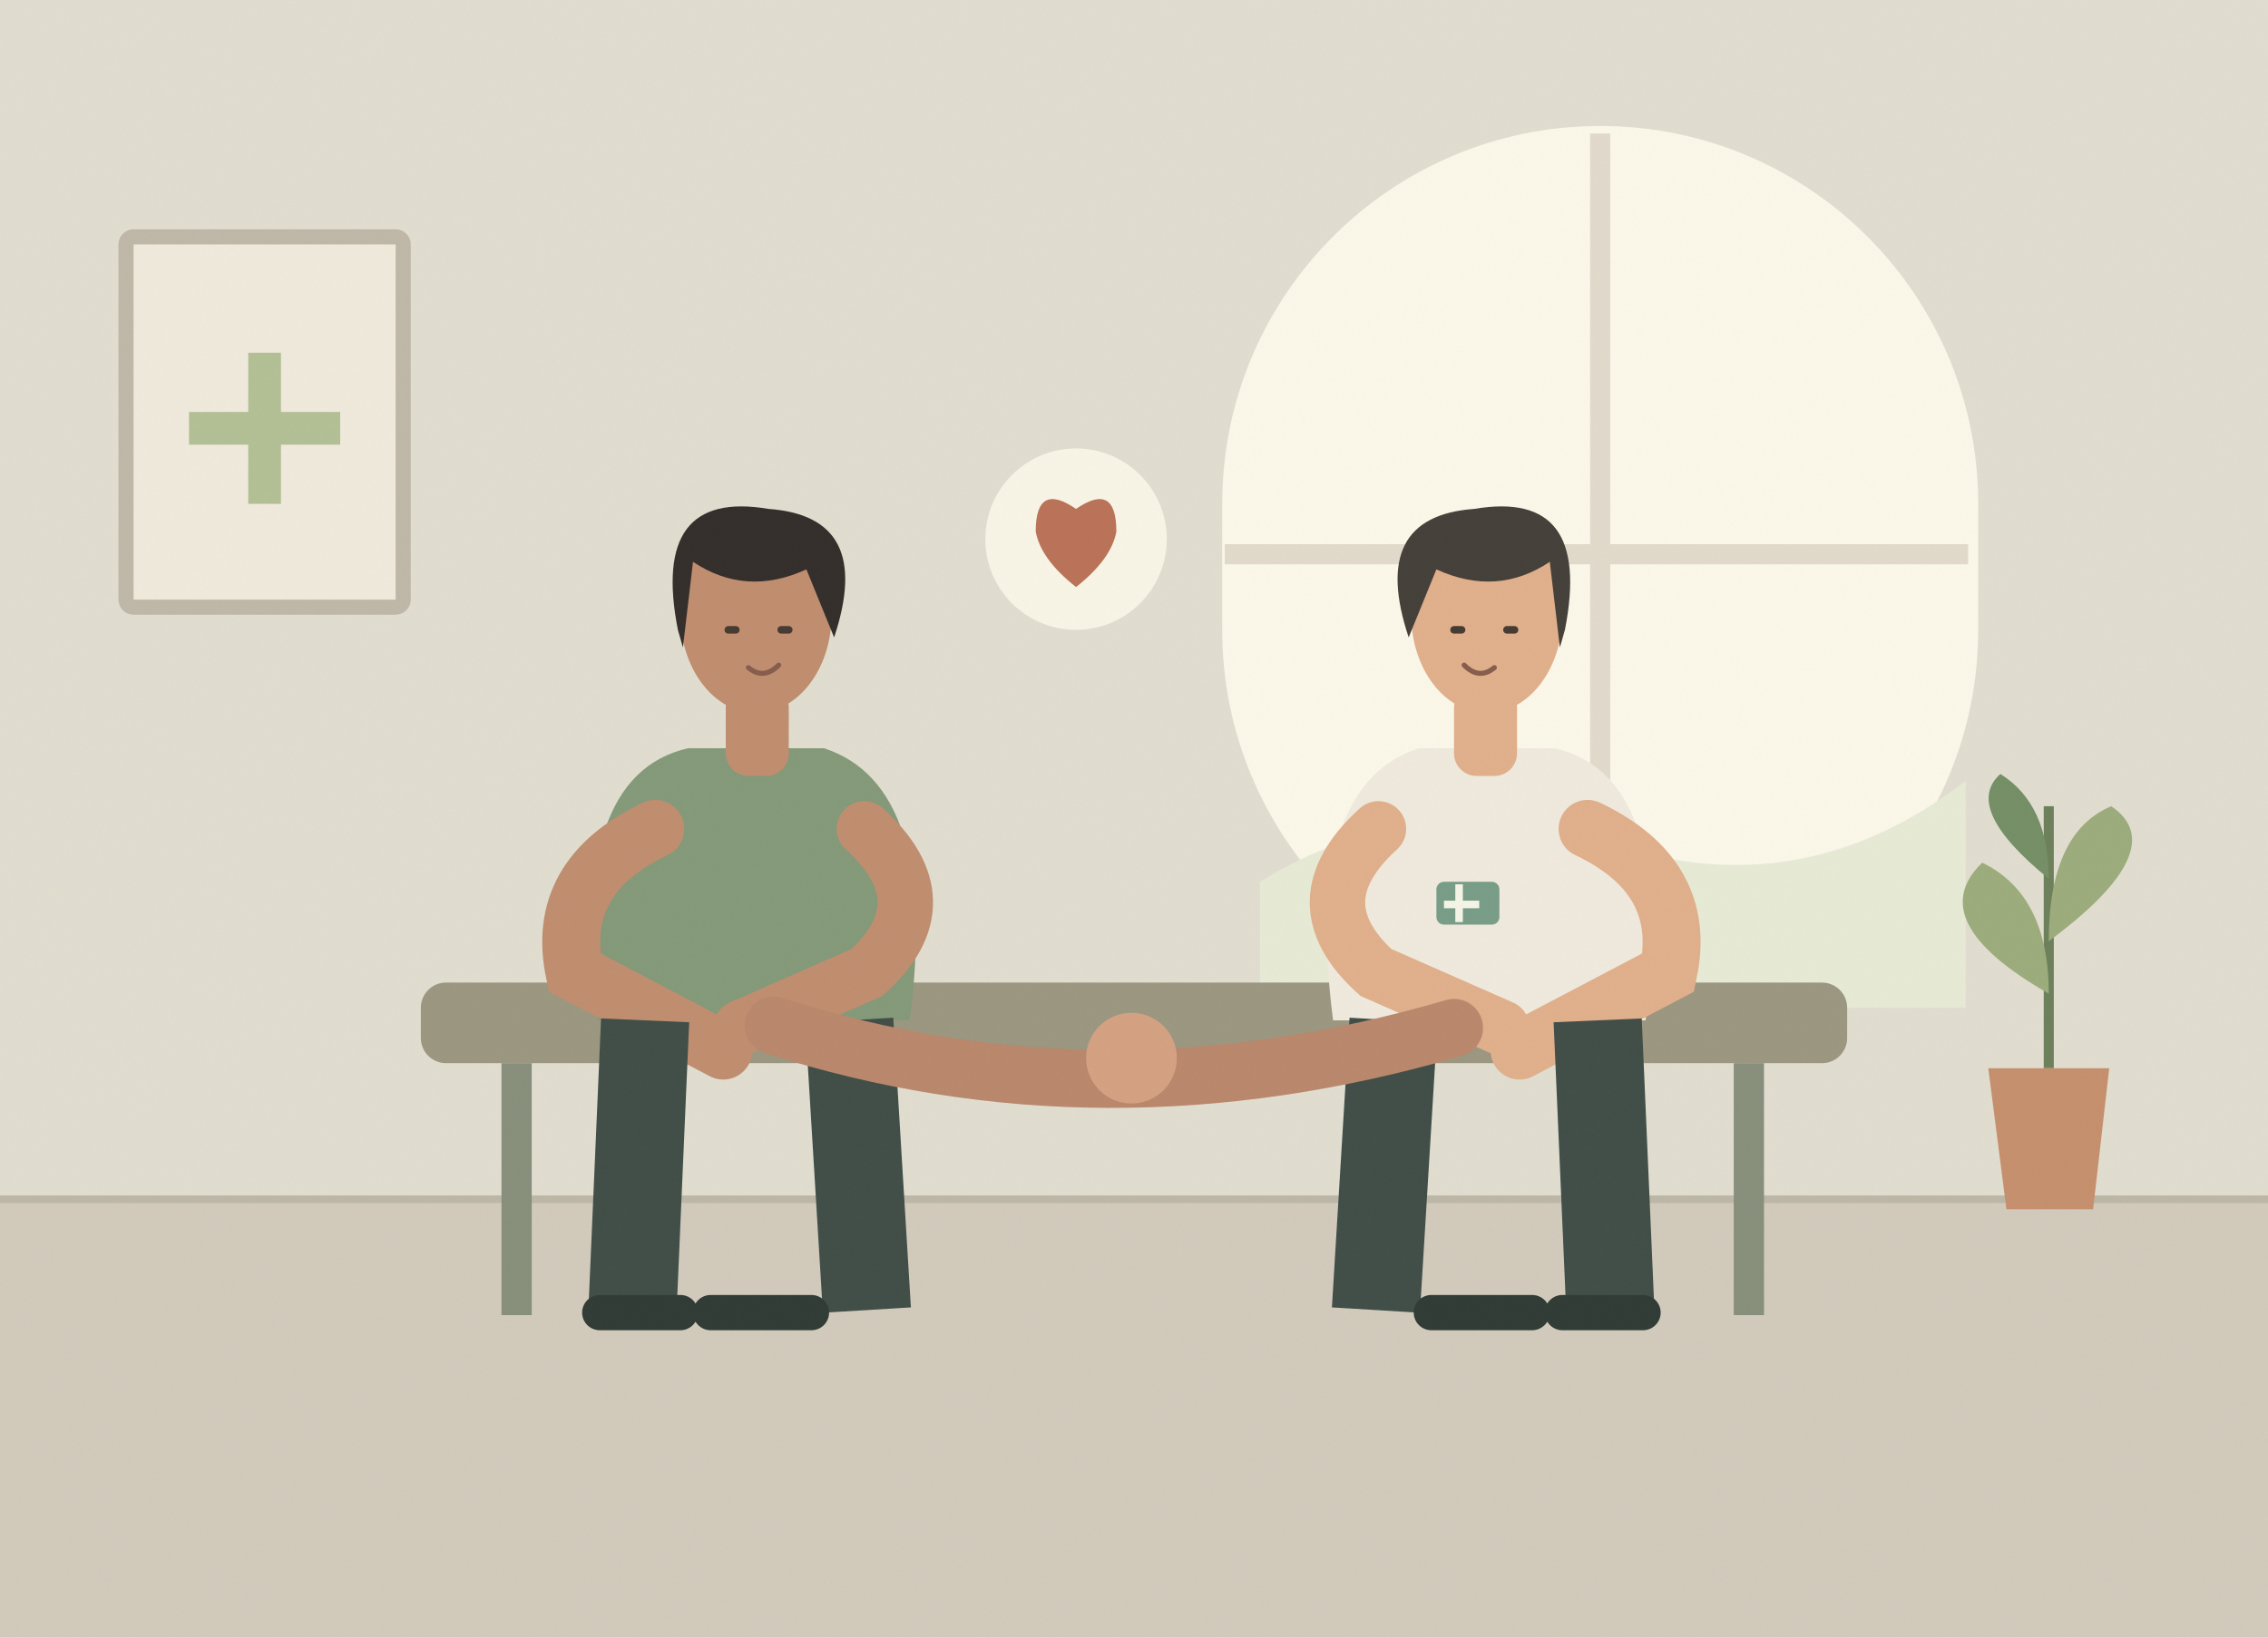
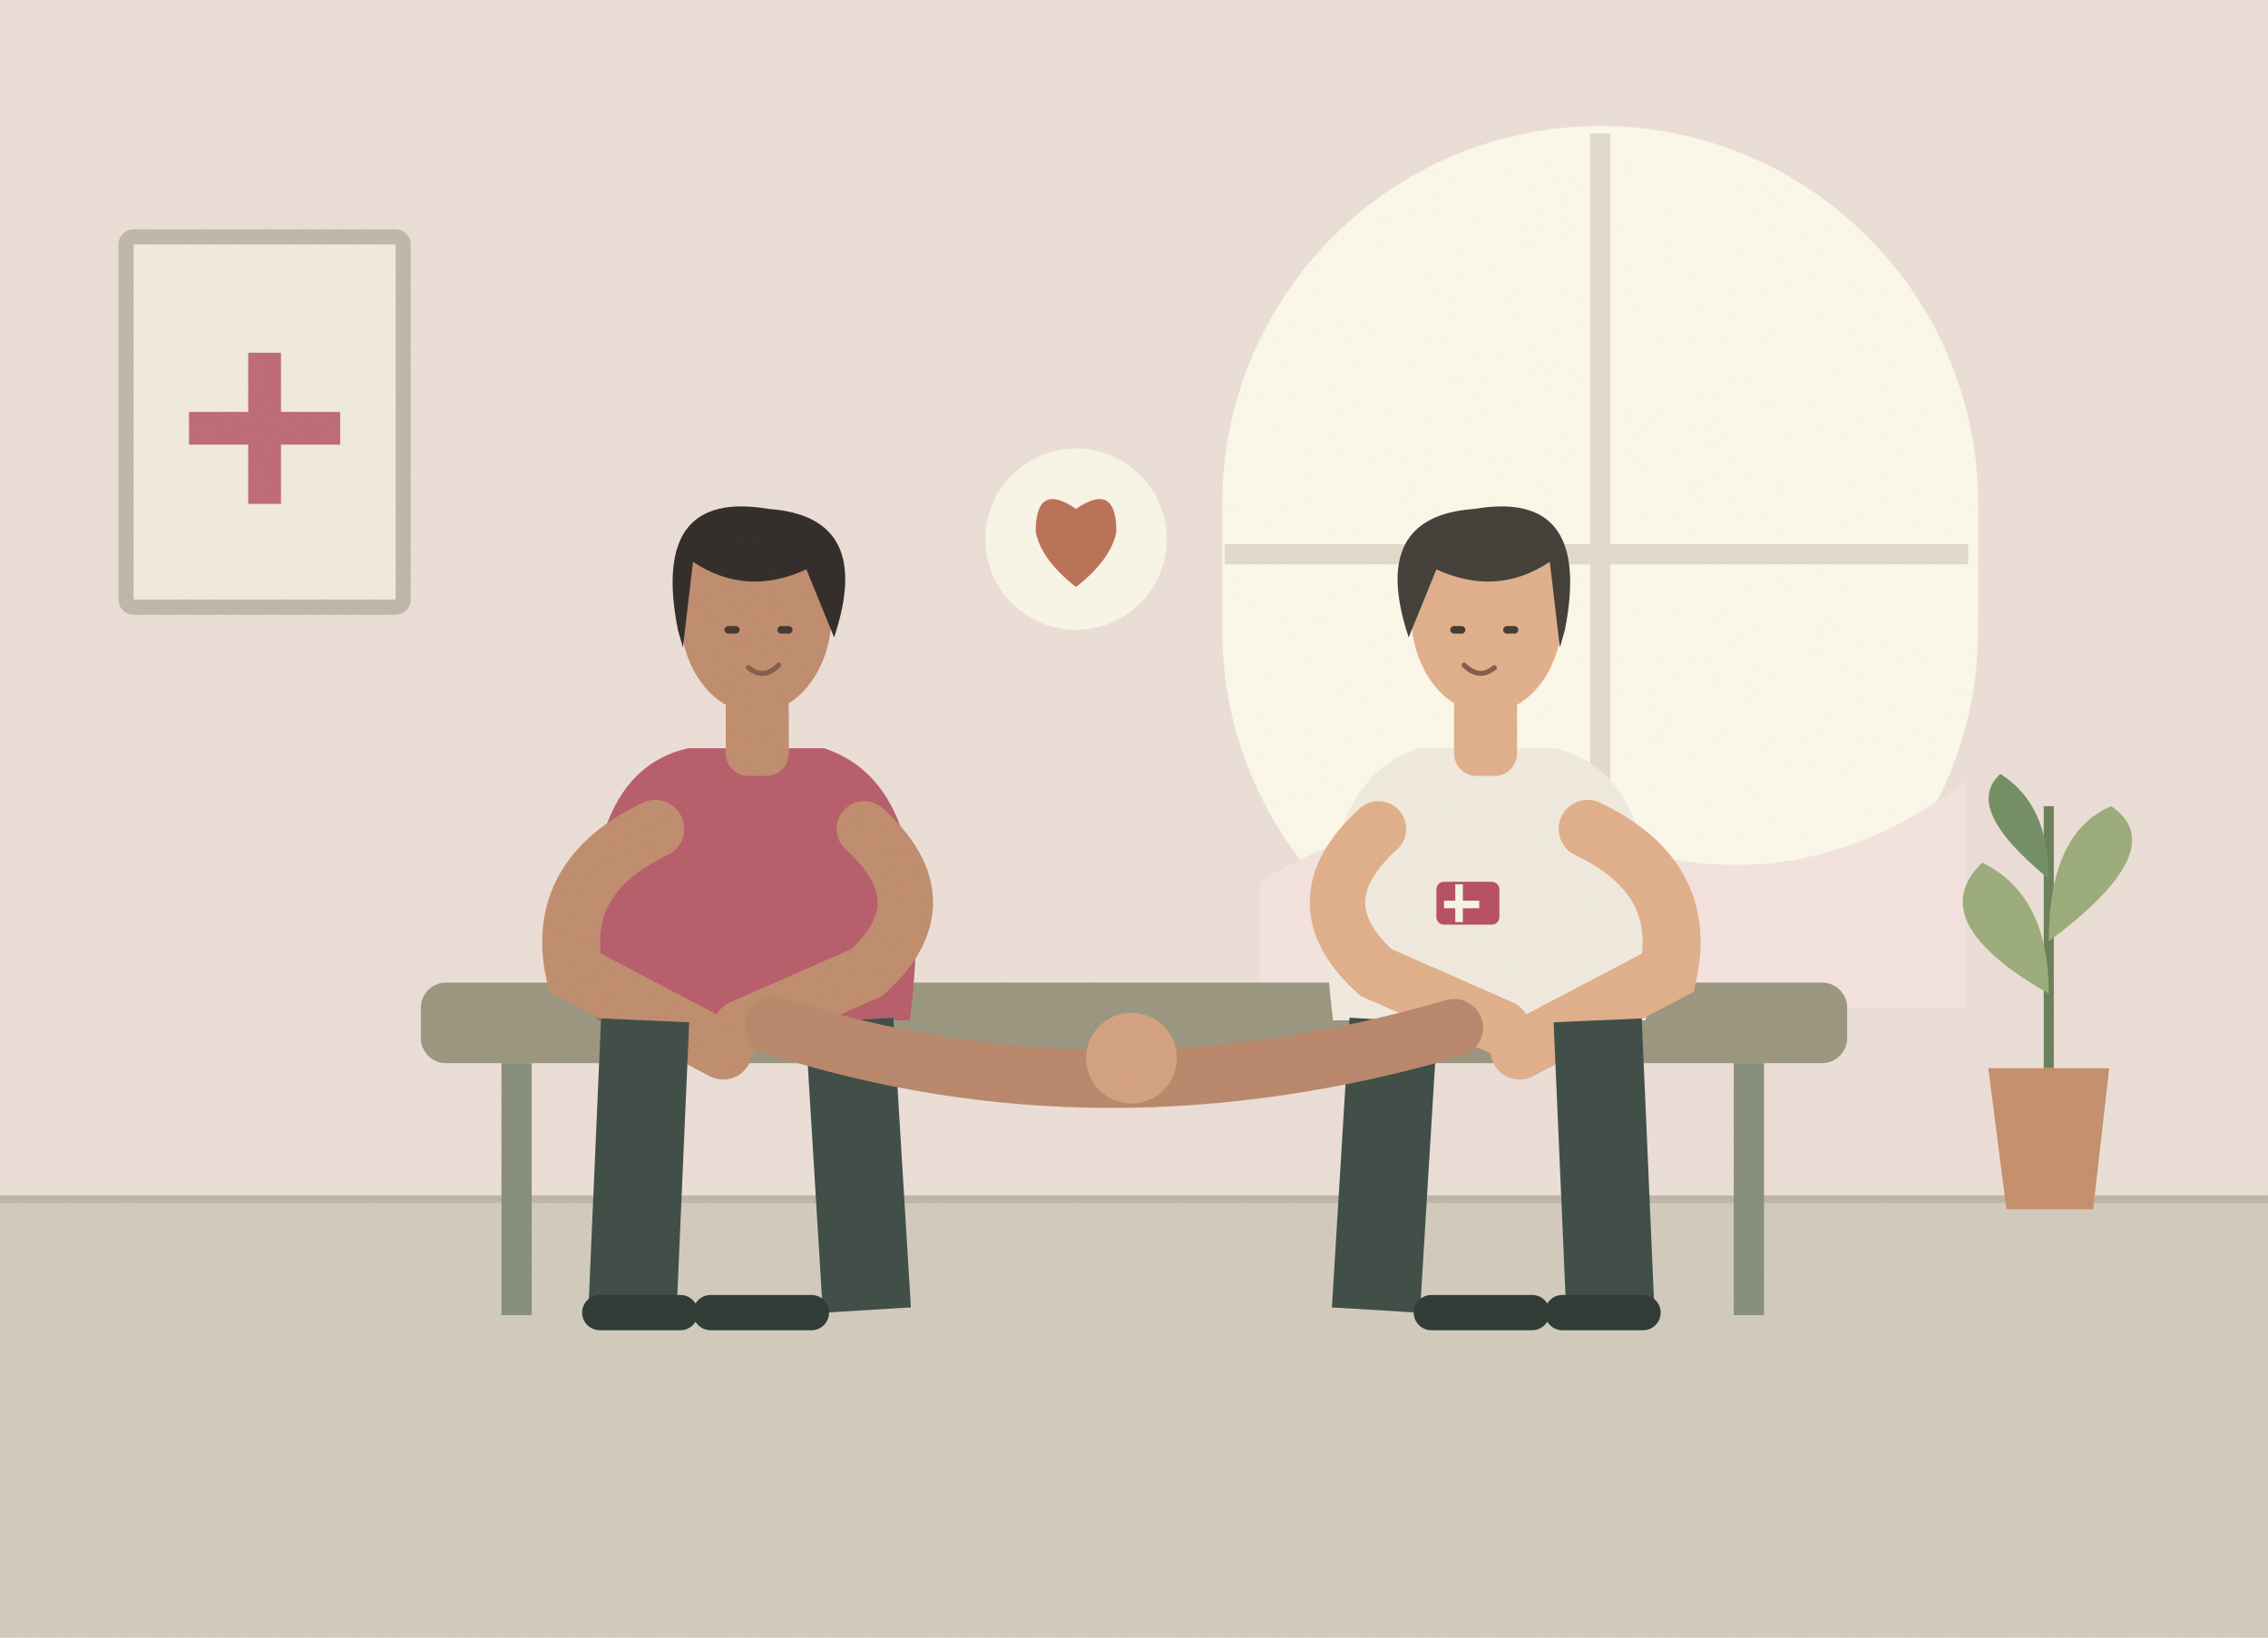
<svg xmlns="http://www.w3.org/2000/svg" width="900" height="650" viewBox="0 0 900 650">
-   <rect width="900" height="650" fill="#e0ddcf" />
+   <rect width="900" height="650" fill="#eaddd5" />
  <rect y="475" width="900" height="175" fill="#d1cabb" />
  <path d="M0 476h900" stroke="#bcb6a6" stroke-width="3" />
  <rect x="485" y="50" width="300" height="350" rx="150" fill="#faf6e8" />
  <path d="M635 53v347M486 220h295" stroke="#e1dacb" stroke-width="8" />
-   <path d="M500 350q65-40 140-15t140-25v90H500Z" fill="#e6ead5" />
+   <path d="M500 350q65-40 140-15t140-25v90H500Z" fill="#f2e1dc" />
  <rect x="50" y="94" width="110" height="147" rx="3" fill="#efe9db" stroke="#beb7a7" stroke-width="6" />
-   <path d="M75 170h60M105 140v60" stroke="#b2bf94" stroke-width="13" />
+   <path d="M75 170h60M105 140v60" stroke="#be6b79" stroke-width="13" />
  <rect x="167" y="390" width="566" height="32" rx="10" fill="#9a967f" />
  <path d="M205 422v100m489-100v100" stroke="#878e7a" stroke-width="12" />
  <g transform="translate(813 320) scale(0.8)">
    <path d="M0 130V0" stroke="#6c805a" stroke-width="5" />
    <path d="M0 93Q-63 57-33 28Q0 44 0 93M0 67Q62 21 31 0Q0 13 0 67" fill="#9cab7b" />
    <path d="M0 36Q-43 1-24-16Q0-1 0 36" fill="#748e65" />
    <path d="M-30 130h60l-8 70h-43Z" fill="#c58f6c" />
  </g>
  <g transform="translate(300 280) ">
-     <path d="M-63 125Q-75 28-27 17L27 17Q73 32 61 125Z" fill="#839978" />
+     <path d="M-63 125Q-75 28-27 17L27 17Q73 32 61 125Z" fill="#b75e6b" />
    <path d="M-40 49Q-80 68-72 106L-13 137" fill="none" stroke="#bf8d6e" stroke-width="23" stroke-linecap="round" />
    <path d="M43 49Q75 78 44 106L-6 128" fill="none" stroke="#bf8d6e" stroke-width="22" stroke-linecap="round" />
    <rect x="-12" y="-8" width="25" height="36" rx="9" fill="#bf8d6e" />
    <ellipse cy="-36" rx="30" ry="39" fill="#bf8d6e" />
    <path d="M-31-30Q-42-86 5-78Q47-75 31-27L20-54Q-4-43-25-57L-29-23Z" fill="#332e2a" />
    <path d="M-11-30h3m18 0h3" stroke="#463a31" stroke-width="3" stroke-linecap="round" />
    <path d="M-3-15q6 5 12-1" fill="none" stroke="#865d4c" stroke-width="2" stroke-linecap="round" />
    <path d="M-44 125L-49 240M37 125L44 240" stroke="#414e48" stroke-width="35" />
    <path d="M-62 241h32m12 0h40" stroke="#303b36" stroke-width="14" stroke-linecap="round" />
  </g>
  <g transform="translate(590 280) scale(-1 1)">
    <path d="M-63 125Q-75 28-27 17L27 17Q73 32 61 125Z" fill="#eee9dc" />
    <path d="M-40 49Q-80 68-72 106L-13 137" fill="none" stroke="#e0ae8a" stroke-width="23" stroke-linecap="round" />
    <path d="M43 49Q75 78 44 106L-6 128" fill="none" stroke="#e0ae8a" stroke-width="22" stroke-linecap="round" />
    <rect x="-12" y="-8" width="25" height="36" rx="9" fill="#e0ae8a" />
    <ellipse cy="-36" rx="30" ry="39" fill="#e0ae8a" />
    <path d="M-31-30Q-42-86 5-78Q47-75 31-27L20-54Q-4-43-25-57L-29-23Z" fill="#444039" />
    <path d="M-11-30h3m18 0h3" stroke="#463a31" stroke-width="3" stroke-linecap="round" />
    <path d="M-3-15q6 5 12-1" fill="none" stroke="#865d4c" stroke-width="2" stroke-linecap="round" />
    <path d="M-44 125L-49 240M37 125L44 240" stroke="#414e48" stroke-width="35" />
    <path d="M-62 241h32m12 0h40" stroke="#303b36" stroke-width="14" stroke-linecap="round" />
  </g>
  <path d="M307 407q130 42 270 1" fill="none" stroke="#b9876b" stroke-width="23" stroke-linecap="round" />
  <circle cx="449" cy="420" r="18" fill="#d3a182" />
-   <rect x="570" y="350" width="25" height="17" rx="3" fill="#789c87" />
+   <rect x="570" y="350" width="25" height="17" rx="3" fill="#b65065" />
  <path d="M579 351v15m-6-7h14" stroke="#f4f4e6" stroke-width="3" />
  <g transform="translate(427 214)">
    <circle r="36" fill="#f7f3e5" />
    <path d="M-16-3q0-20 16-9q16-11 16 9q-2 11-16 22q-14-11-16-22" fill="#b97258" />
  </g>
  <filter id="grain">
    <feTurbulence type="fractalNoise" baseFrequency=".8" numOctaves="3" stitchTiles="stitch" />
    <feColorMatrix type="saturate" values="0" />
    <feComponentTransfer>
      <feFuncA type="linear" slope=".035" />
    </feComponentTransfer>
  </filter>
  <rect width="900" height="650" filter="url(#grain)" opacity=".5" />
</svg>
